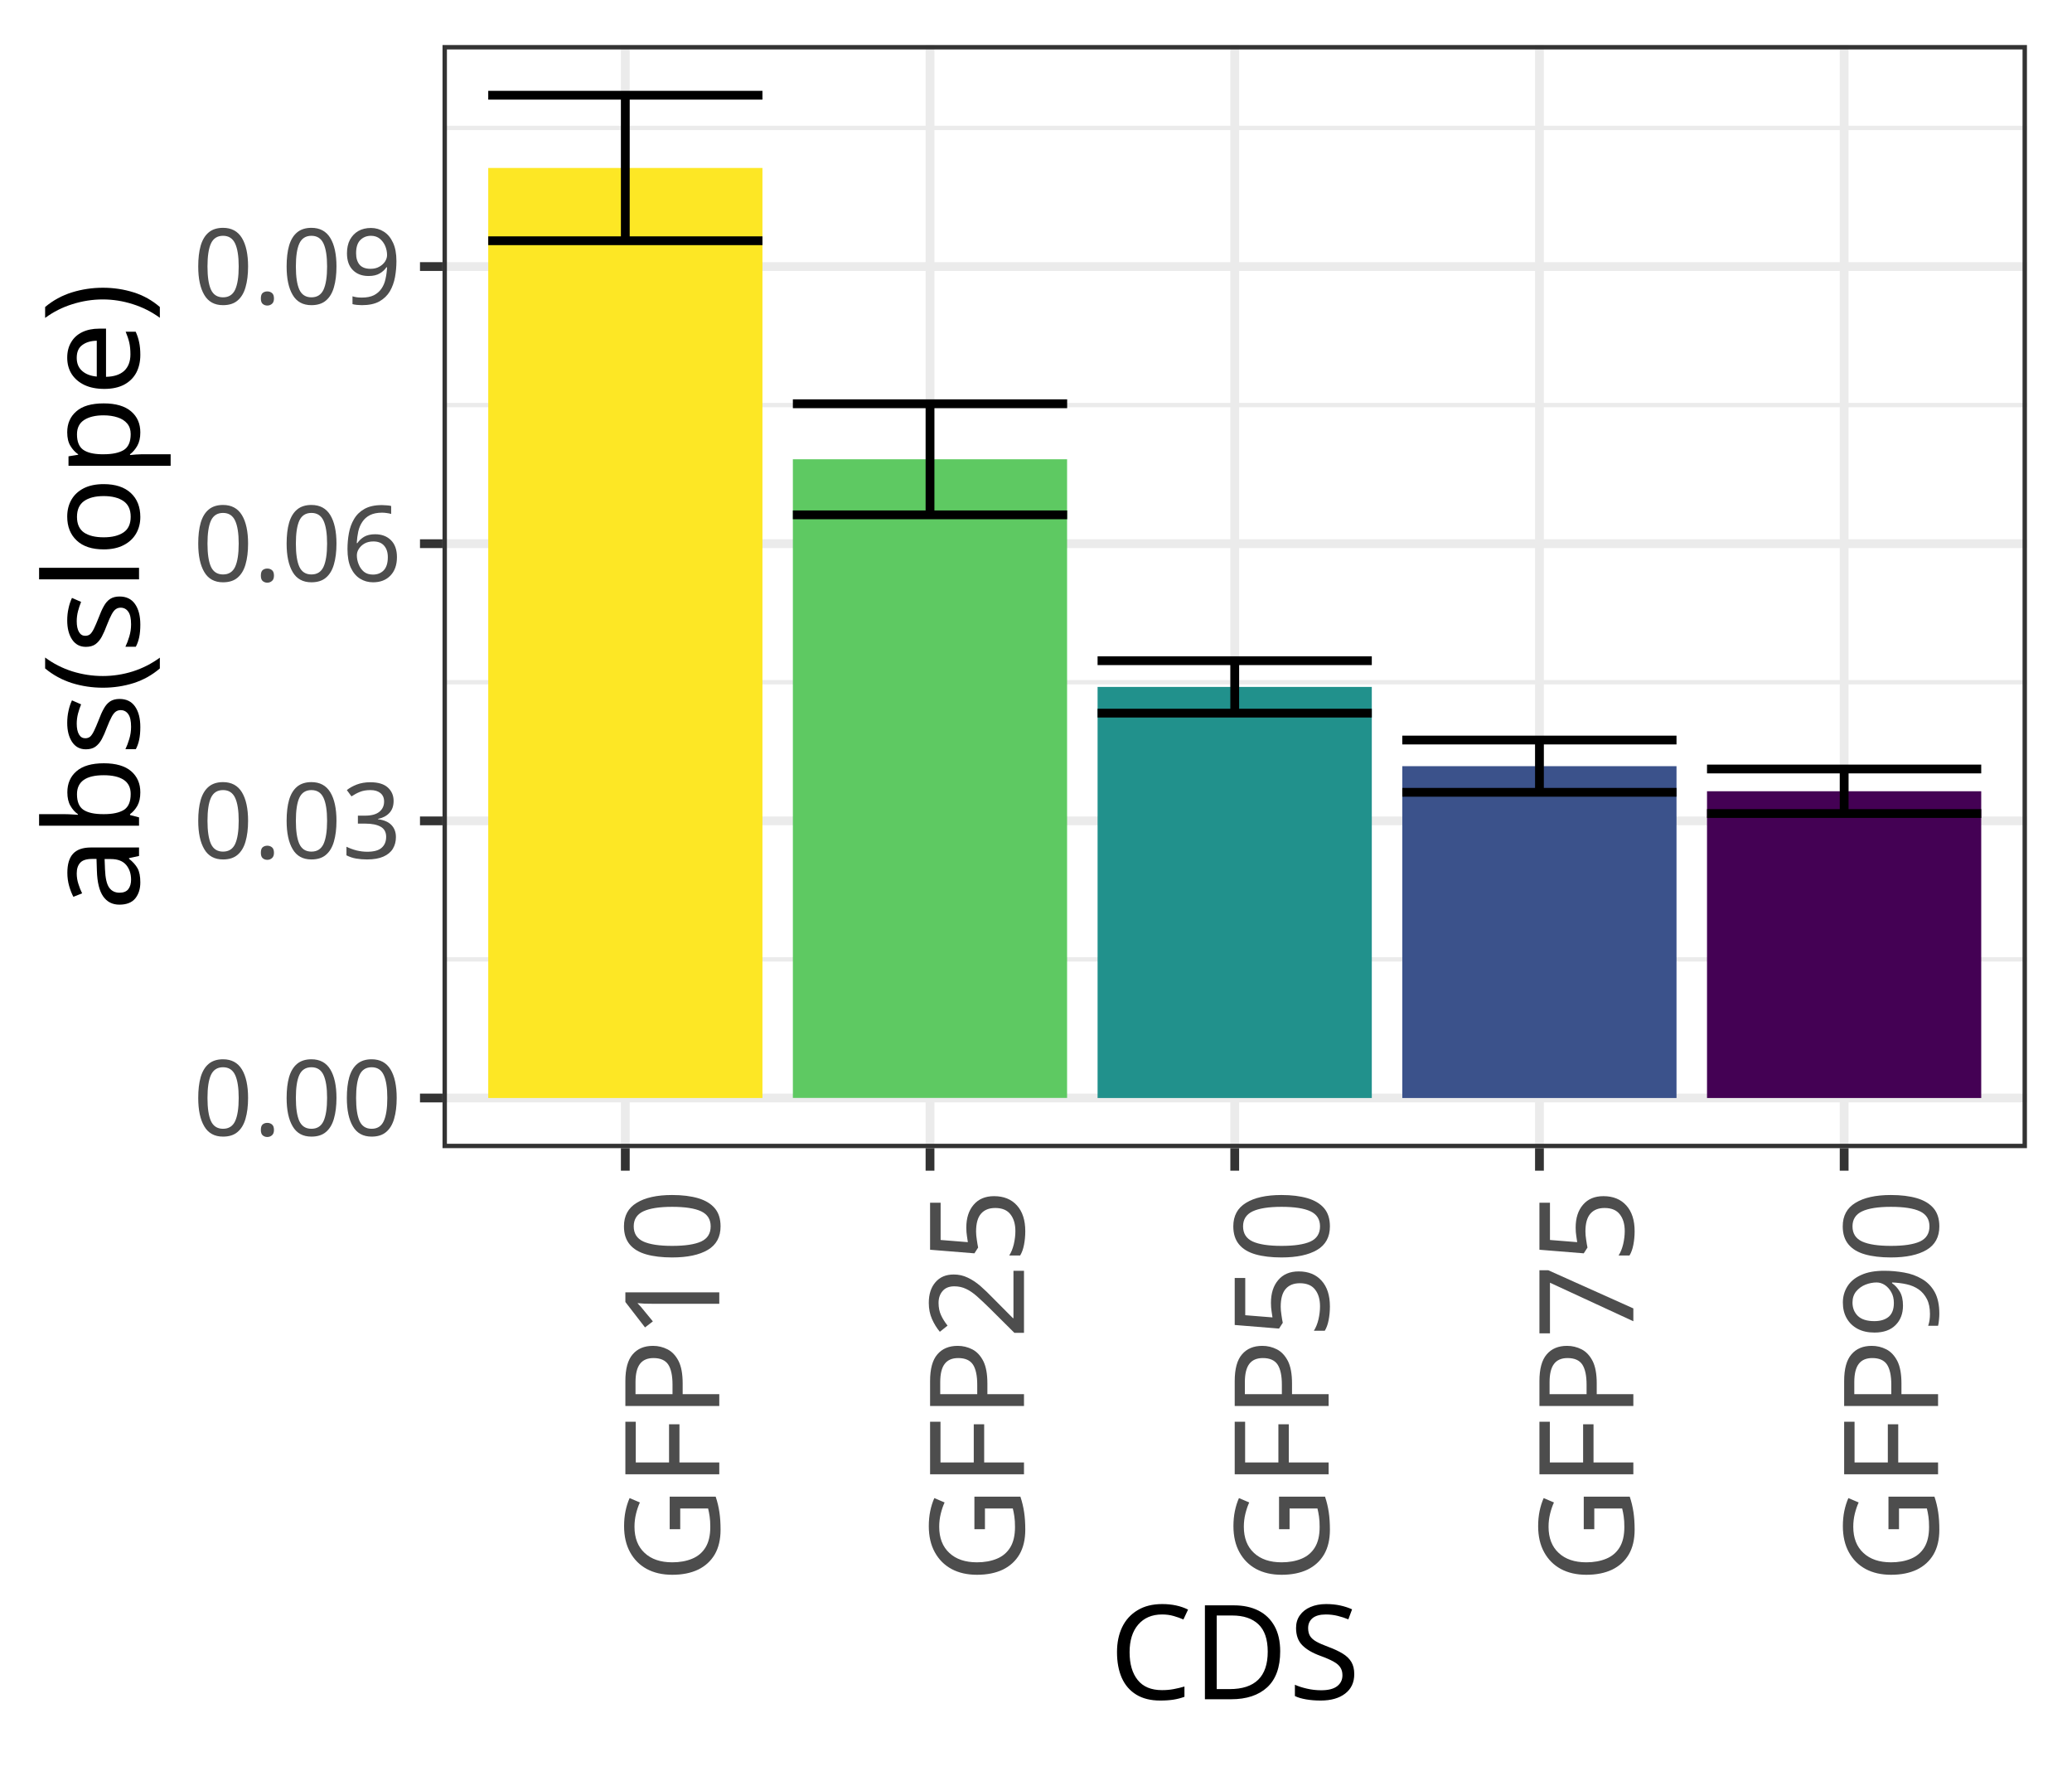
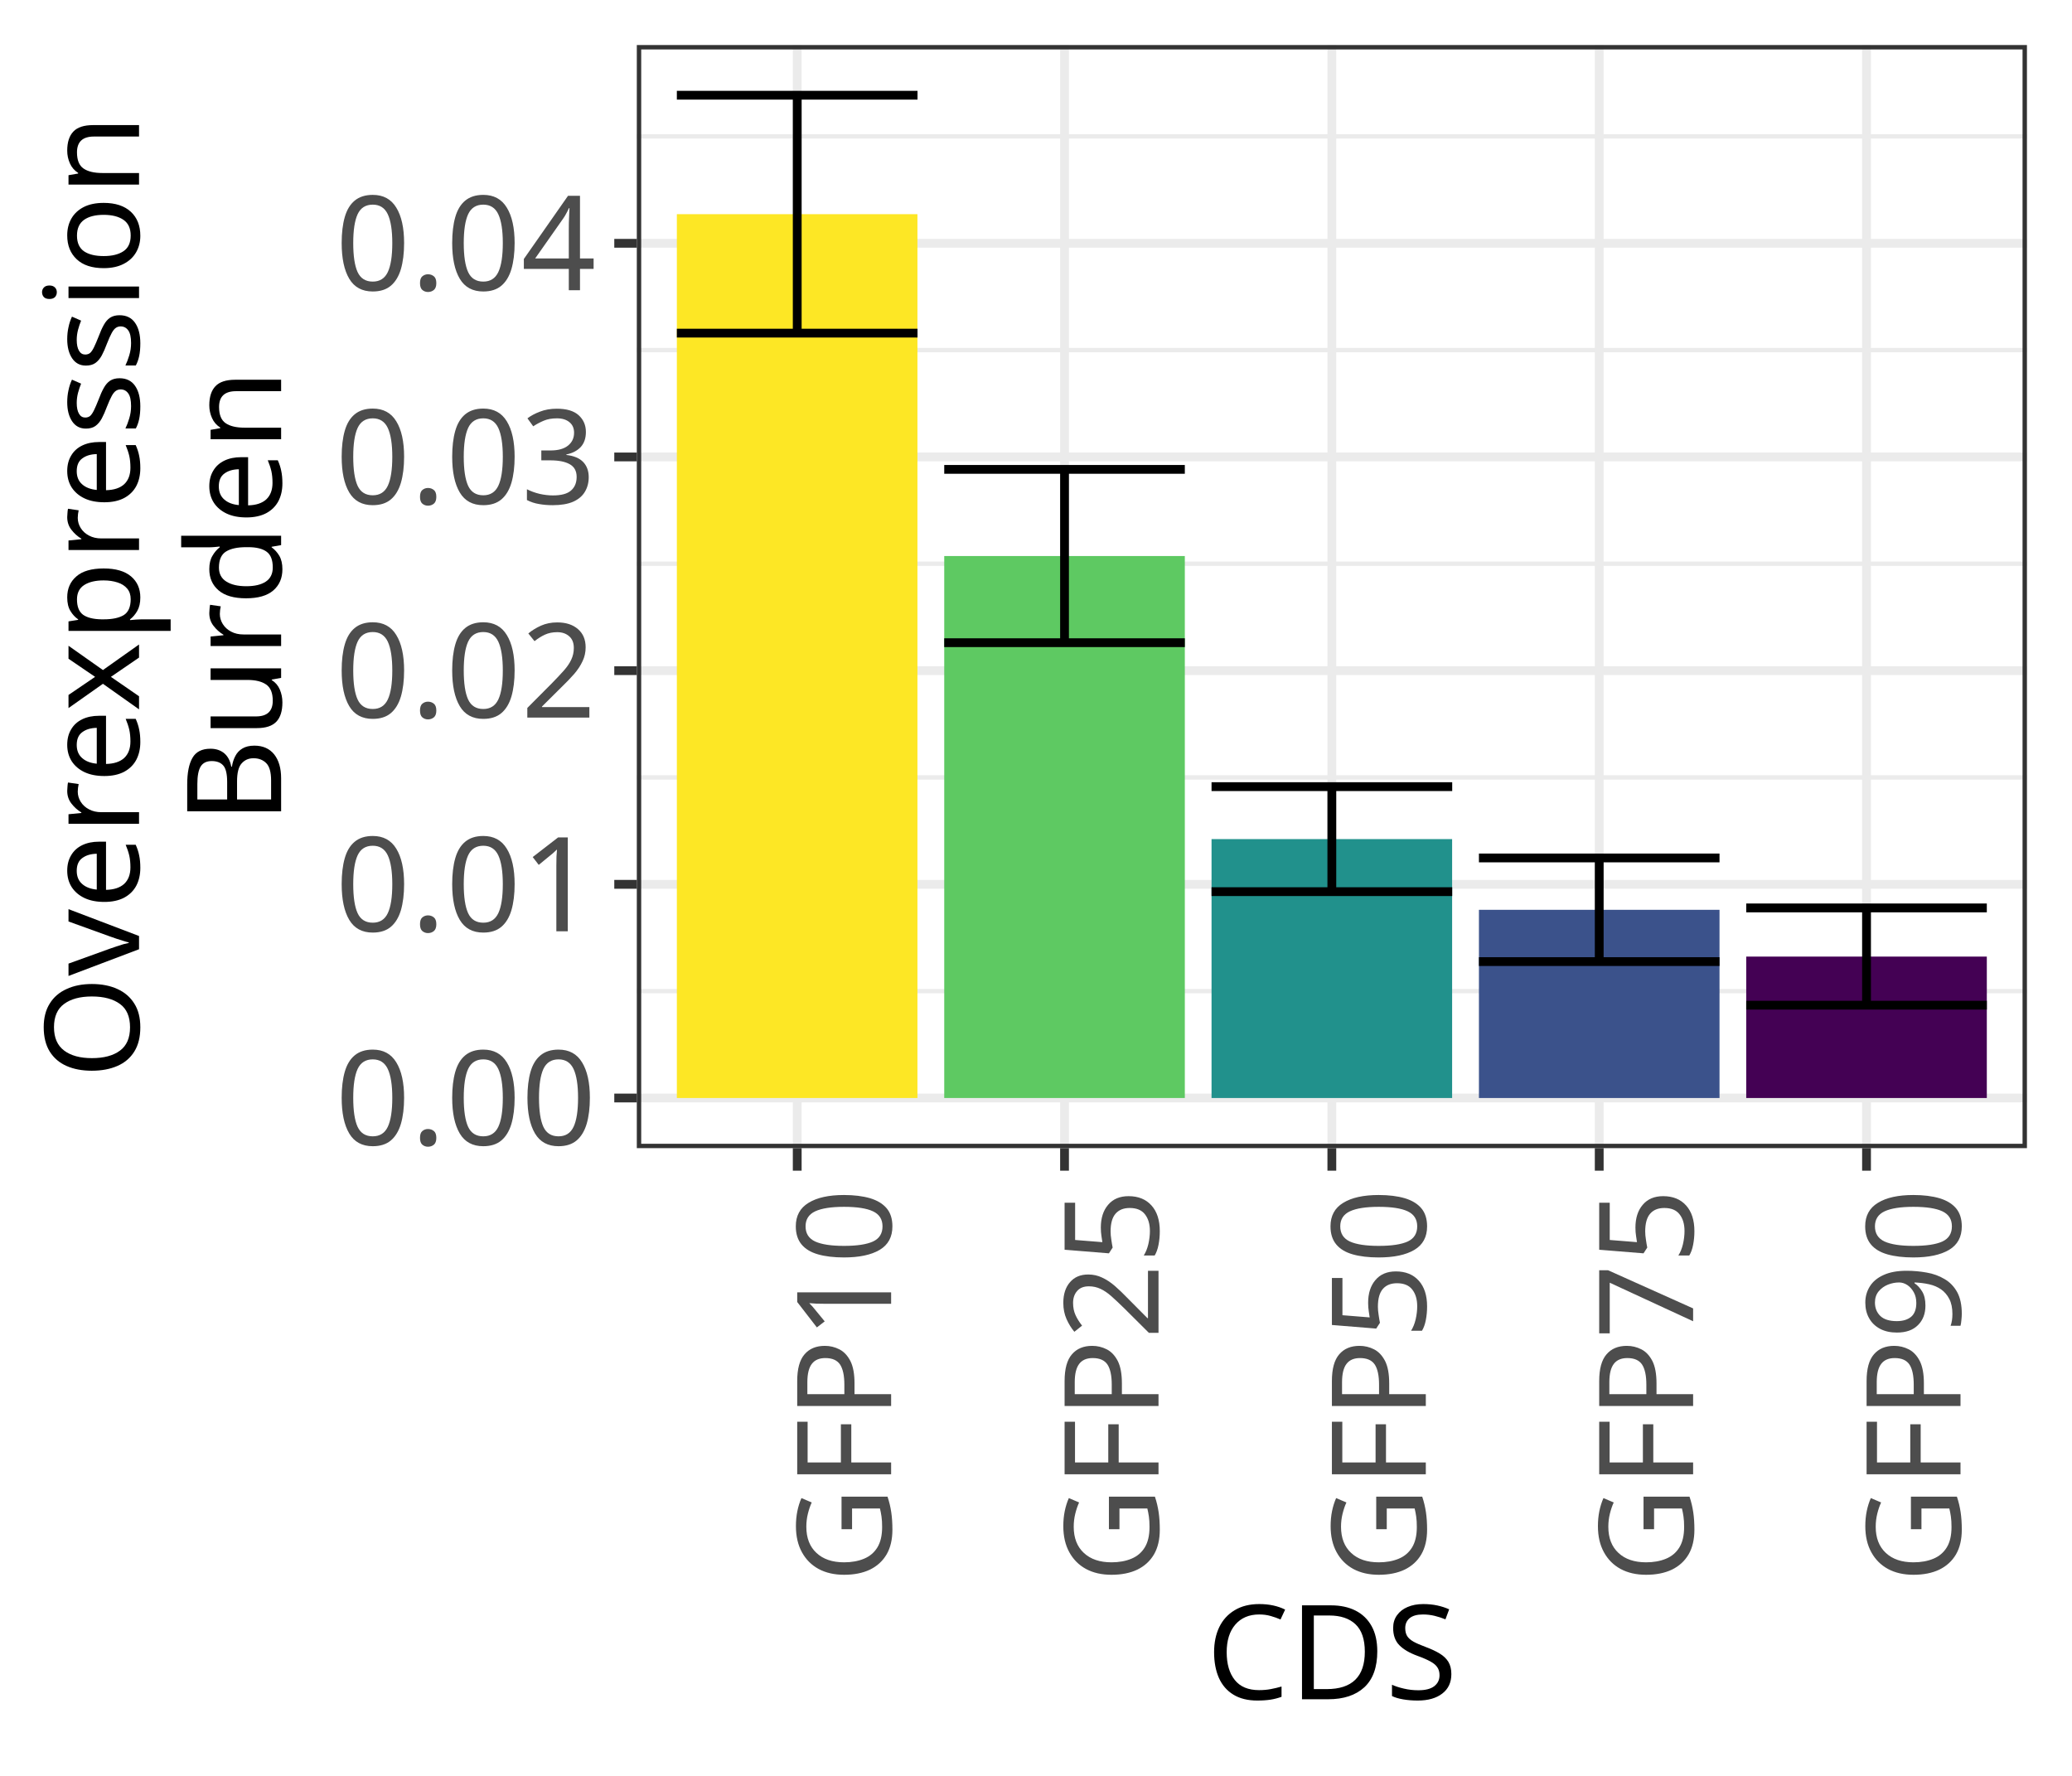
<svg xmlns="http://www.w3.org/2000/svg" class="svglite" width="252.00pt" height="216.00pt" viewBox="0 0 252.00 216.00">
  <defs>
    <style type="text/css">
    .svglite line, .svglite polyline, .svglite polygon, .svglite path, .svglite rect, .svglite circle {
      fill: none;
      stroke: #000000;
      stroke-linecap: round;
      stroke-linejoin: round;
      stroke-miterlimit: 10.00;
    }
    .svglite text {
      white-space: pre;
    }
  </style>
  </defs>
  <rect width="100%" height="100%" style="stroke: none; fill: #FFFFFF;" />
  <defs>
    <clipPath id="cpMC4wMHwyNTIuMDB8MC4wMHwyMTYuMDA=">
      <rect x="0.00" y="0.00" width="252.00" height="216.00" />
    </clipPath>
  </defs>
  <g clip-path="url(#cpMC4wMHwyNTIuMDB8MC4wMHwyMTYuMDA=)">
    <rect x="0.00" y="0.00" width="252.00" height="216.00" style="stroke-width: 1.07; stroke: #FFFFFF; fill: #FFFFFF;" />
  </g>
  <defs>
-     <clipPath id="cpNTMuODJ8MjQ2LjUyfDUuNDh8MTM5LjY1">
-       <rect x="53.82" y="5.48" width="192.70" height="134.17" />
+     <clipPath id="cpNzcuNDV8MjQ2LjUyfDUuNDh8MTM5LjY1">
+       <rect x="77.45" y="5.48" width="169.07" height="134.17" />
    </clipPath>
  </defs>
-   <g clip-path="url(#cpNTMuODJ8MjQ2LjUyfDUuNDh8MTM5LjY1)">
-     <rect x="53.82" y="5.48" width="192.70" height="134.17" style="stroke-width: 1.07; stroke: none; fill: #FFFFFF;" />
-     <polyline points="53.82,116.69 246.52,116.69 " style="stroke-width: 0.53; stroke: #EBEBEB; stroke-linecap: butt;" />
-     <polyline points="53.82,82.98 246.52,82.98 " style="stroke-width: 0.53; stroke: #EBEBEB; stroke-linecap: butt;" />
-     <polyline points="53.82,49.27 246.52,49.27 " style="stroke-width: 0.53; stroke: #EBEBEB; stroke-linecap: butt;" />
-     <polyline points="53.82,15.56 246.52,15.56 " style="stroke-width: 0.53; stroke: #EBEBEB; stroke-linecap: butt;" />
-     <polyline points="53.82,133.55 246.52,133.55 " style="stroke-width: 1.07; stroke: #EBEBEB; stroke-linecap: butt;" />
-     <polyline points="53.82,99.84 246.52,99.84 " style="stroke-width: 1.07; stroke: #EBEBEB; stroke-linecap: butt;" />
-     <polyline points="53.82,66.13 246.52,66.13 " style="stroke-width: 1.07; stroke: #EBEBEB; stroke-linecap: butt;" />
-     <polyline points="53.82,32.42 246.52,32.42 " style="stroke-width: 1.07; stroke: #EBEBEB; stroke-linecap: butt;" />
-     <polyline points="76.05,139.65 76.05,5.48 " style="stroke-width: 1.07; stroke: #EBEBEB; stroke-linecap: butt;" />
-     <polyline points="113.11,139.65 113.11,5.48 " style="stroke-width: 1.07; stroke: #EBEBEB; stroke-linecap: butt;" />
-     <polyline points="150.17,139.65 150.17,5.48 " style="stroke-width: 1.07; stroke: #EBEBEB; stroke-linecap: butt;" />
-     <polyline points="187.23,139.65 187.23,5.48 " style="stroke-width: 1.07; stroke: #EBEBEB; stroke-linecap: butt;" />
-     <polyline points="224.29,139.65 224.29,5.48 " style="stroke-width: 1.07; stroke: #EBEBEB; stroke-linecap: butt;" />
-     <rect x="59.38" y="20.43" width="33.35" height="113.12" style="stroke-width: 1.07; stroke: none; stroke-linecap: butt; stroke-linejoin: miter; fill: #FDE725;" />
-     <rect x="96.43" y="55.86" width="33.35" height="77.68" style="stroke-width: 1.07; stroke: none; stroke-linecap: butt; stroke-linejoin: miter; fill: #5EC962;" />
-     <rect x="133.49" y="83.55" width="33.35" height="50.00" style="stroke-width: 1.07; stroke: none; stroke-linecap: butt; stroke-linejoin: miter; fill: #21918C;" />
-     <rect x="170.55" y="93.19" width="33.35" height="40.36" style="stroke-width: 1.07; stroke: none; stroke-linecap: butt; stroke-linejoin: miter; fill: #3B528B;" />
-     <rect x="207.61" y="96.24" width="33.35" height="37.31" style="stroke-width: 1.07; stroke: none; stroke-linecap: butt; stroke-linejoin: miter; fill: #440154;" />
-     <polyline points="59.38,11.58 92.73,11.58 " style="stroke-width: 1.07; stroke-linecap: butt;" />
-     <polyline points="76.05,11.58 76.05,29.28 " style="stroke-width: 1.07; stroke-linecap: butt;" />
-     <polyline points="59.38,29.28 92.73,29.28 " style="stroke-width: 1.07; stroke-linecap: butt;" />
-     <polyline points="96.43,49.11 129.79,49.11 " style="stroke-width: 1.07; stroke-linecap: butt;" />
-     <polyline points="113.11,49.11 113.11,62.62 " style="stroke-width: 1.07; stroke-linecap: butt;" />
-     <polyline points="96.43,62.62 129.79,62.62 " style="stroke-width: 1.07; stroke-linecap: butt;" />
-     <polyline points="133.49,80.36 166.84,80.36 " style="stroke-width: 1.07; stroke-linecap: butt;" />
-     <polyline points="150.17,80.36 150.17,86.74 " style="stroke-width: 1.07; stroke-linecap: butt;" />
-     <polyline points="133.49,86.74 166.84,86.74 " style="stroke-width: 1.07; stroke-linecap: butt;" />
-     <polyline points="170.55,90.01 203.90,90.01 " style="stroke-width: 1.07; stroke-linecap: butt;" />
-     <polyline points="187.23,90.01 187.23,96.37 " style="stroke-width: 1.07; stroke-linecap: butt;" />
-     <polyline points="170.55,96.37 203.90,96.37 " style="stroke-width: 1.07; stroke-linecap: butt;" />
-     <polyline points="207.61,93.53 240.96,93.53 " style="stroke-width: 1.07; stroke-linecap: butt;" />
-     <polyline points="224.29,93.53 224.29,98.95 " style="stroke-width: 1.07; stroke-linecap: butt;" />
-     <polyline points="207.61,98.95 240.96,98.95 " style="stroke-width: 1.07; stroke-linecap: butt;" />
-     <rect x="53.82" y="5.48" width="192.70" height="134.17" style="stroke-width: 1.07; stroke: #333333;" />
+   <g clip-path="url(#cpNzcuNDV8MjQ2LjUyfDUuNDh8MTM5LjY1)">
+     <rect x="77.45" y="5.48" width="169.07" height="134.17" style="stroke-width: 1.07; stroke: none; fill: #FFFFFF;" />
+     <polyline points="77.45,120.55 246.52,120.55 " style="stroke-width: 0.53; stroke: #EBEBEB; stroke-linecap: butt;" />
+     <polyline points="77.45,94.56 246.52,94.56 " style="stroke-width: 0.53; stroke: #EBEBEB; stroke-linecap: butt;" />
+     <polyline points="77.45,68.57 246.52,68.57 " style="stroke-width: 0.53; stroke: #EBEBEB; stroke-linecap: butt;" />
+     <polyline points="77.45,42.58 246.52,42.58 " style="stroke-width: 0.53; stroke: #EBEBEB; stroke-linecap: butt;" />
+     <polyline points="77.45,16.59 246.52,16.59 " style="stroke-width: 0.53; stroke: #EBEBEB; stroke-linecap: butt;" />
+     <polyline points="77.45,133.55 246.52,133.55 " style="stroke-width: 1.07; stroke: #EBEBEB; stroke-linecap: butt;" />
+     <polyline points="77.45,107.56 246.52,107.56 " style="stroke-width: 1.07; stroke: #EBEBEB; stroke-linecap: butt;" />
+     <polyline points="77.45,81.57 246.52,81.57 " style="stroke-width: 1.07; stroke: #EBEBEB; stroke-linecap: butt;" />
+     <polyline points="77.45,55.58 246.52,55.58 " style="stroke-width: 1.07; stroke: #EBEBEB; stroke-linecap: butt;" />
+     <polyline points="77.45,29.59 246.52,29.59 " style="stroke-width: 1.07; stroke: #EBEBEB; stroke-linecap: butt;" />
+     <polyline points="96.96,139.65 96.96,5.48 " style="stroke-width: 1.07; stroke: #EBEBEB; stroke-linecap: butt;" />
+     <polyline points="129.47,139.65 129.47,5.48 " style="stroke-width: 1.07; stroke: #EBEBEB; stroke-linecap: butt;" />
+     <polyline points="161.98,139.65 161.98,5.48 " style="stroke-width: 1.07; stroke: #EBEBEB; stroke-linecap: butt;" />
+     <polyline points="194.50,139.65 194.50,5.48 " style="stroke-width: 1.07; stroke: #EBEBEB; stroke-linecap: butt;" />
+     <polyline points="227.01,139.65 227.01,5.48 " style="stroke-width: 1.07; stroke: #EBEBEB; stroke-linecap: butt;" />
+     <rect x="82.32" y="26.05" width="29.26" height="107.50" style="stroke-width: 1.07; stroke: none; stroke-linecap: butt; stroke-linejoin: miter; fill: #FDE725;" />
+     <rect x="114.84" y="67.63" width="29.26" height="65.92" style="stroke-width: 1.07; stroke: none; stroke-linecap: butt; stroke-linejoin: miter; fill: #5EC962;" />
+     <rect x="147.35" y="102.06" width="29.26" height="31.49" style="stroke-width: 1.07; stroke: none; stroke-linecap: butt; stroke-linejoin: miter; fill: #21918C;" />
+     <rect x="179.87" y="110.66" width="29.26" height="22.89" style="stroke-width: 1.07; stroke: none; stroke-linecap: butt; stroke-linejoin: miter; fill: #3B528B;" />
+     <rect x="212.38" y="116.35" width="29.26" height="17.20" style="stroke-width: 1.07; stroke: none; stroke-linecap: butt; stroke-linejoin: miter; fill: #440154;" />
+     <polyline points="82.32,11.58 111.59,11.58 " style="stroke-width: 1.07; stroke-linecap: butt;" />
+     <polyline points="96.96,11.58 96.96,40.52 " style="stroke-width: 1.07; stroke-linecap: butt;" />
+     <polyline points="82.32,40.52 111.59,40.52 " style="stroke-width: 1.07; stroke-linecap: butt;" />
+     <polyline points="114.84,57.09 144.10,57.09 " style="stroke-width: 1.07; stroke-linecap: butt;" />
+     <polyline points="129.47,57.09 129.47,78.17 " style="stroke-width: 1.07; stroke-linecap: butt;" />
+     <polyline points="114.84,78.17 144.10,78.17 " style="stroke-width: 1.07; stroke-linecap: butt;" />
+     <polyline points="147.35,95.68 176.62,95.68 " style="stroke-width: 1.07; stroke-linecap: butt;" />
+     <polyline points="161.98,95.68 161.98,108.45 " style="stroke-width: 1.07; stroke-linecap: butt;" />
+     <polyline points="147.35,108.45 176.62,108.45 " style="stroke-width: 1.07; stroke-linecap: butt;" />
+     <polyline points="179.87,104.35 209.13,104.35 " style="stroke-width: 1.07; stroke-linecap: butt;" />
+     <polyline points="194.50,104.35 194.50,116.96 " style="stroke-width: 1.07; stroke-linecap: butt;" />
+     <polyline points="179.87,116.96 209.13,116.96 " style="stroke-width: 1.07; stroke-linecap: butt;" />
+     <polyline points="212.38,110.43 241.64,110.43 " style="stroke-width: 1.07; stroke-linecap: butt;" />
+     <polyline points="227.01,110.43 227.01,122.26 " style="stroke-width: 1.07; stroke-linecap: butt;" />
+     <polyline points="212.38,122.26 241.64,122.26 " style="stroke-width: 1.07; stroke-linecap: butt;" />
+     <rect x="77.45" y="5.48" width="169.07" height="134.17" style="stroke-width: 1.07; stroke: #333333;" />
  </g>
  <g clip-path="url(#cpMC4wMHwyNTIuMDB8MC4wMHwyMTYuMDA=)">
-     <text x="48.88" y="138.12" text-anchor="end" style="font-size: 12.80px;fill: #4D4D4D; font-family: &quot;Noto Sans&quot;;" textLength="25.39px" lengthAdjust="spacingAndGlyphs">0.00</text>
-     <text x="48.88" y="104.41" text-anchor="end" style="font-size: 12.80px;fill: #4D4D4D; font-family: &quot;Noto Sans&quot;;" textLength="25.39px" lengthAdjust="spacingAndGlyphs">0.03</text>
-     <text x="48.88" y="70.70" text-anchor="end" style="font-size: 12.80px;fill: #4D4D4D; font-family: &quot;Noto Sans&quot;;" textLength="25.39px" lengthAdjust="spacingAndGlyphs">0.06</text>
-     <text x="48.88" y="36.99" text-anchor="end" style="font-size: 12.80px;fill: #4D4D4D; font-family: &quot;Noto Sans&quot;;" textLength="25.39px" lengthAdjust="spacingAndGlyphs">0.09</text>
-     <polyline points="51.08,133.55 53.82,133.55 " style="stroke-width: 1.07; stroke: #333333; stroke-linecap: butt;" />
-     <polyline points="51.08,99.84 53.82,99.84 " style="stroke-width: 1.07; stroke: #333333; stroke-linecap: butt;" />
-     <polyline points="51.08,66.13 53.82,66.13 " style="stroke-width: 1.07; stroke: #333333; stroke-linecap: butt;" />
-     <polyline points="51.08,32.42 53.82,32.42 " style="stroke-width: 1.07; stroke: #333333; stroke-linecap: butt;" />
-     <polyline points="76.05,142.39 76.05,139.65 " style="stroke-width: 1.07; stroke: #333333; stroke-linecap: butt;" />
-     <polyline points="113.11,142.39 113.11,139.65 " style="stroke-width: 1.07; stroke: #333333; stroke-linecap: butt;" />
-     <polyline points="150.17,142.39 150.17,139.65 " style="stroke-width: 1.07; stroke: #333333; stroke-linecap: butt;" />
-     <polyline points="187.23,142.39 187.23,139.65 " style="stroke-width: 1.07; stroke: #333333; stroke-linecap: butt;" />
-     <polyline points="224.29,142.39 224.29,139.65 " style="stroke-width: 1.07; stroke: #333333; stroke-linecap: butt;" />
-     <text transform="translate(87.48,168.54) rotate(-90)" text-anchor="middle" style="font-size: 16.00px;fill: #4D4D4D; font-family: &quot;Noto Sans&quot;;" textLength="47.93px" lengthAdjust="spacingAndGlyphs">GFP10</text>
-     <text transform="translate(124.54,168.54) rotate(-90)" text-anchor="middle" style="font-size: 16.00px;fill: #4D4D4D; font-family: &quot;Noto Sans&quot;;" textLength="47.93px" lengthAdjust="spacingAndGlyphs">GFP25</text>
-     <text transform="translate(161.59,168.54) rotate(-90)" text-anchor="middle" style="font-size: 16.00px;fill: #4D4D4D; font-family: &quot;Noto Sans&quot;;" textLength="47.93px" lengthAdjust="spacingAndGlyphs">GFP50</text>
-     <text transform="translate(198.65,168.54) rotate(-90)" text-anchor="middle" style="font-size: 16.00px;fill: #4D4D4D; font-family: &quot;Noto Sans&quot;;" textLength="47.93px" lengthAdjust="spacingAndGlyphs">GFP75</text>
-     <text transform="translate(235.71,168.54) rotate(-90)" text-anchor="middle" style="font-size: 16.00px;fill: #4D4D4D; font-family: &quot;Noto Sans&quot;;" textLength="47.93px" lengthAdjust="spacingAndGlyphs">GFP90</text>
-     <text x="150.17" y="206.68" text-anchor="middle" style="font-size: 16.00px; font-family: &quot;Noto Sans&quot;;" textLength="30.57px" lengthAdjust="spacingAndGlyphs">CDS</text>
-     <text transform="translate(16.91,72.56) rotate(-90)" text-anchor="middle" style="font-size: 16.00px; font-family: &quot;Noto Sans&quot;;" textLength="76.41px" lengthAdjust="spacingAndGlyphs">abs(slope)</text>
+     <text x="72.52" y="139.26" text-anchor="end" style="font-size: 16.00px;fill: #4D4D4D; font-family: &quot;Noto Sans&quot;;" textLength="31.74px" lengthAdjust="spacingAndGlyphs">0.00</text>
+     <text x="72.52" y="113.27" text-anchor="end" style="font-size: 16.00px;fill: #4D4D4D; font-family: &quot;Noto Sans&quot;;" textLength="31.74px" lengthAdjust="spacingAndGlyphs">0.01</text>
+     <text x="72.52" y="87.28" text-anchor="end" style="font-size: 16.00px;fill: #4D4D4D; font-family: &quot;Noto Sans&quot;;" textLength="31.74px" lengthAdjust="spacingAndGlyphs">0.02</text>
+     <text x="72.52" y="61.29" text-anchor="end" style="font-size: 16.00px;fill: #4D4D4D; font-family: &quot;Noto Sans&quot;;" textLength="31.74px" lengthAdjust="spacingAndGlyphs">0.03</text>
+     <text x="72.52" y="35.30" text-anchor="end" style="font-size: 16.00px;fill: #4D4D4D; font-family: &quot;Noto Sans&quot;;" textLength="31.74px" lengthAdjust="spacingAndGlyphs">0.04</text>
+     <polyline points="74.71,133.55 77.45,133.55 " style="stroke-width: 1.07; stroke: #333333; stroke-linecap: butt;" />
+     <polyline points="74.71,107.56 77.45,107.56 " style="stroke-width: 1.07; stroke: #333333; stroke-linecap: butt;" />
+     <polyline points="74.71,81.57 77.45,81.57 " style="stroke-width: 1.07; stroke: #333333; stroke-linecap: butt;" />
+     <polyline points="74.71,55.58 77.45,55.58 " style="stroke-width: 1.07; stroke: #333333; stroke-linecap: butt;" />
+     <polyline points="74.71,29.59 77.45,29.59 " style="stroke-width: 1.07; stroke: #333333; stroke-linecap: butt;" />
+     <polyline points="96.96,142.39 96.96,139.65 " style="stroke-width: 1.07; stroke: #333333; stroke-linecap: butt;" />
+     <polyline points="129.47,142.39 129.47,139.65 " style="stroke-width: 1.07; stroke: #333333; stroke-linecap: butt;" />
+     <polyline points="161.98,142.39 161.98,139.65 " style="stroke-width: 1.07; stroke: #333333; stroke-linecap: butt;" />
+     <polyline points="194.50,142.39 194.50,139.65 " style="stroke-width: 1.07; stroke: #333333; stroke-linecap: butt;" />
+     <polyline points="227.01,142.39 227.01,139.65 " style="stroke-width: 1.07; stroke: #333333; stroke-linecap: butt;" />
+     <text transform="translate(108.38,168.54) rotate(-90)" text-anchor="middle" style="font-size: 16.00px;fill: #4D4D4D; font-family: &quot;Noto Sans&quot;;" textLength="47.93px" lengthAdjust="spacingAndGlyphs">GFP10</text>
+     <text transform="translate(140.90,168.54) rotate(-90)" text-anchor="middle" style="font-size: 16.00px;fill: #4D4D4D; font-family: &quot;Noto Sans&quot;;" textLength="47.93px" lengthAdjust="spacingAndGlyphs">GFP25</text>
+     <text transform="translate(173.41,168.54) rotate(-90)" text-anchor="middle" style="font-size: 16.00px;fill: #4D4D4D; font-family: &quot;Noto Sans&quot;;" textLength="47.93px" lengthAdjust="spacingAndGlyphs">GFP50</text>
+     <text transform="translate(205.92,168.54) rotate(-90)" text-anchor="middle" style="font-size: 16.00px;fill: #4D4D4D; font-family: &quot;Noto Sans&quot;;" textLength="47.93px" lengthAdjust="spacingAndGlyphs">GFP75</text>
+     <text transform="translate(238.44,168.54) rotate(-90)" text-anchor="middle" style="font-size: 16.00px;fill: #4D4D4D; font-family: &quot;Noto Sans&quot;;" textLength="47.93px" lengthAdjust="spacingAndGlyphs">GFP90</text>
+     <text x="161.98" y="206.68" text-anchor="middle" style="font-size: 16.00px; font-family: &quot;Noto Sans&quot;;" textLength="30.57px" lengthAdjust="spacingAndGlyphs">CDS</text>
+     <text transform="translate(16.91,72.56) rotate(-90)" text-anchor="middle" style="font-size: 16.00px; font-family: &quot;Noto Sans&quot;;" textLength="118.23px" lengthAdjust="spacingAndGlyphs">Overexpression</text>
+     <text transform="translate(34.19,72.56) rotate(-90)" text-anchor="middle" style="font-size: 16.00px; font-family: &quot;Noto Sans&quot;;" textLength="55.64px" lengthAdjust="spacingAndGlyphs">Burden</text>
  </g>
</svg>
